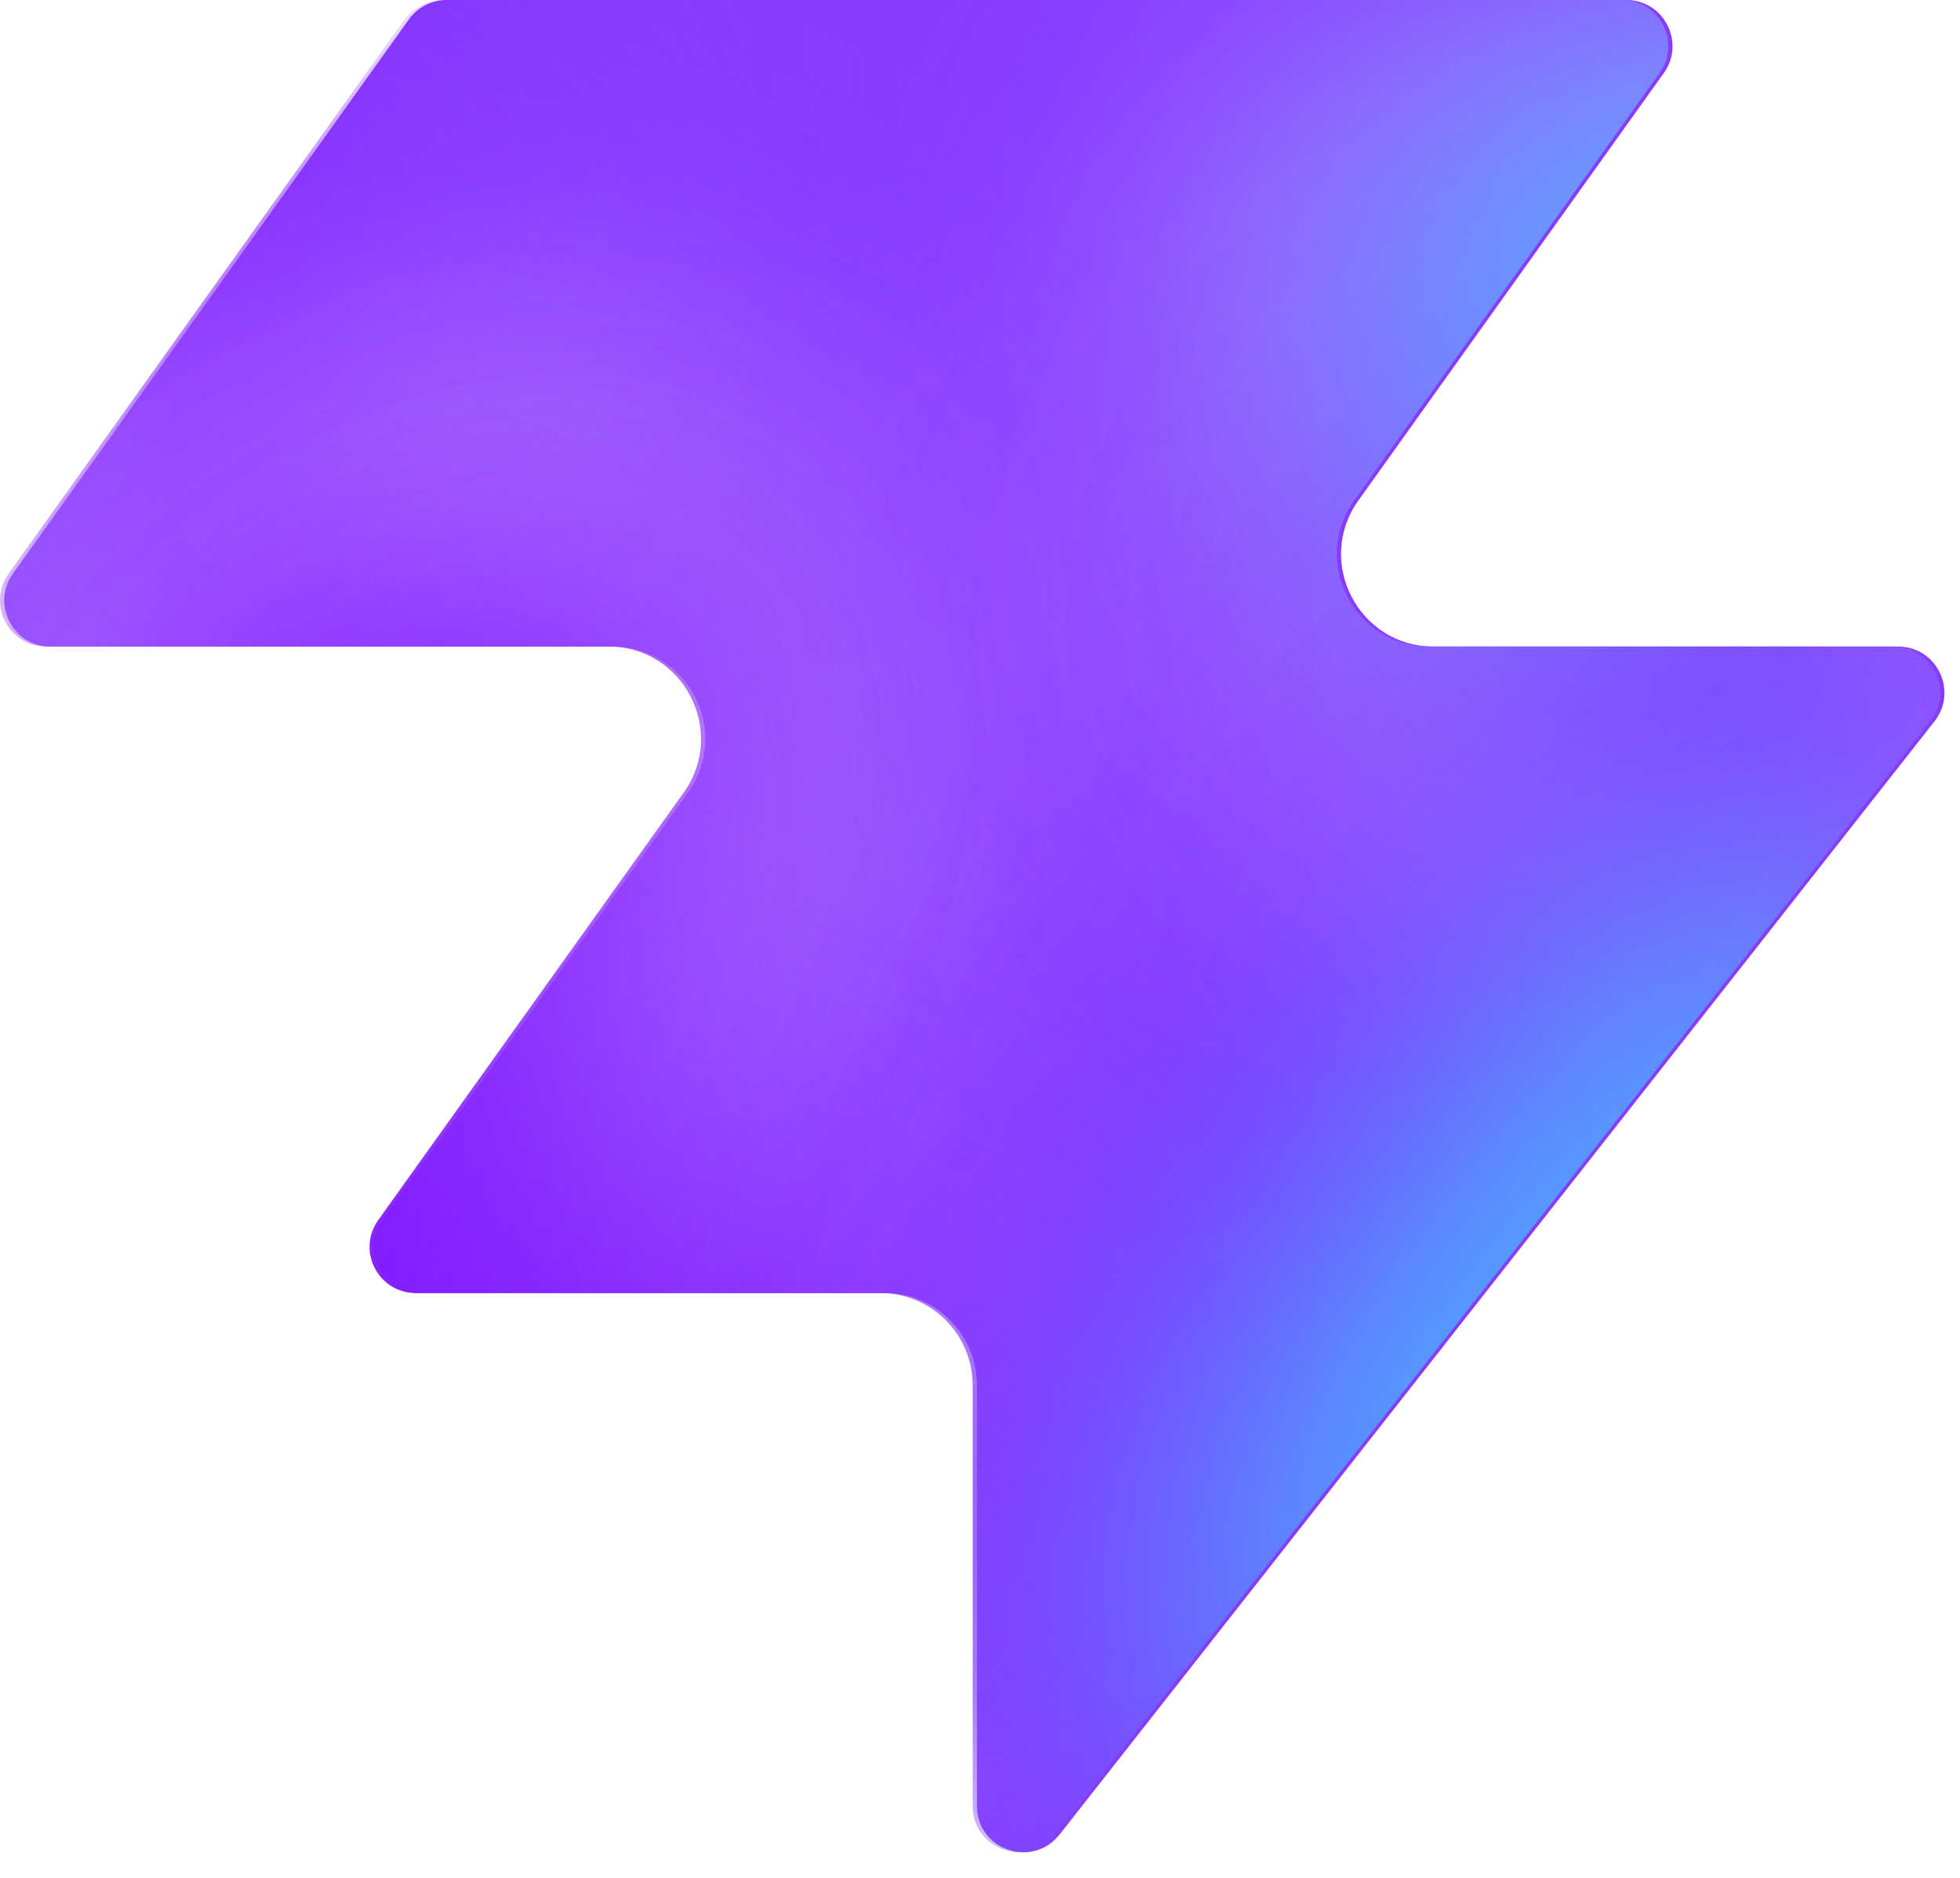
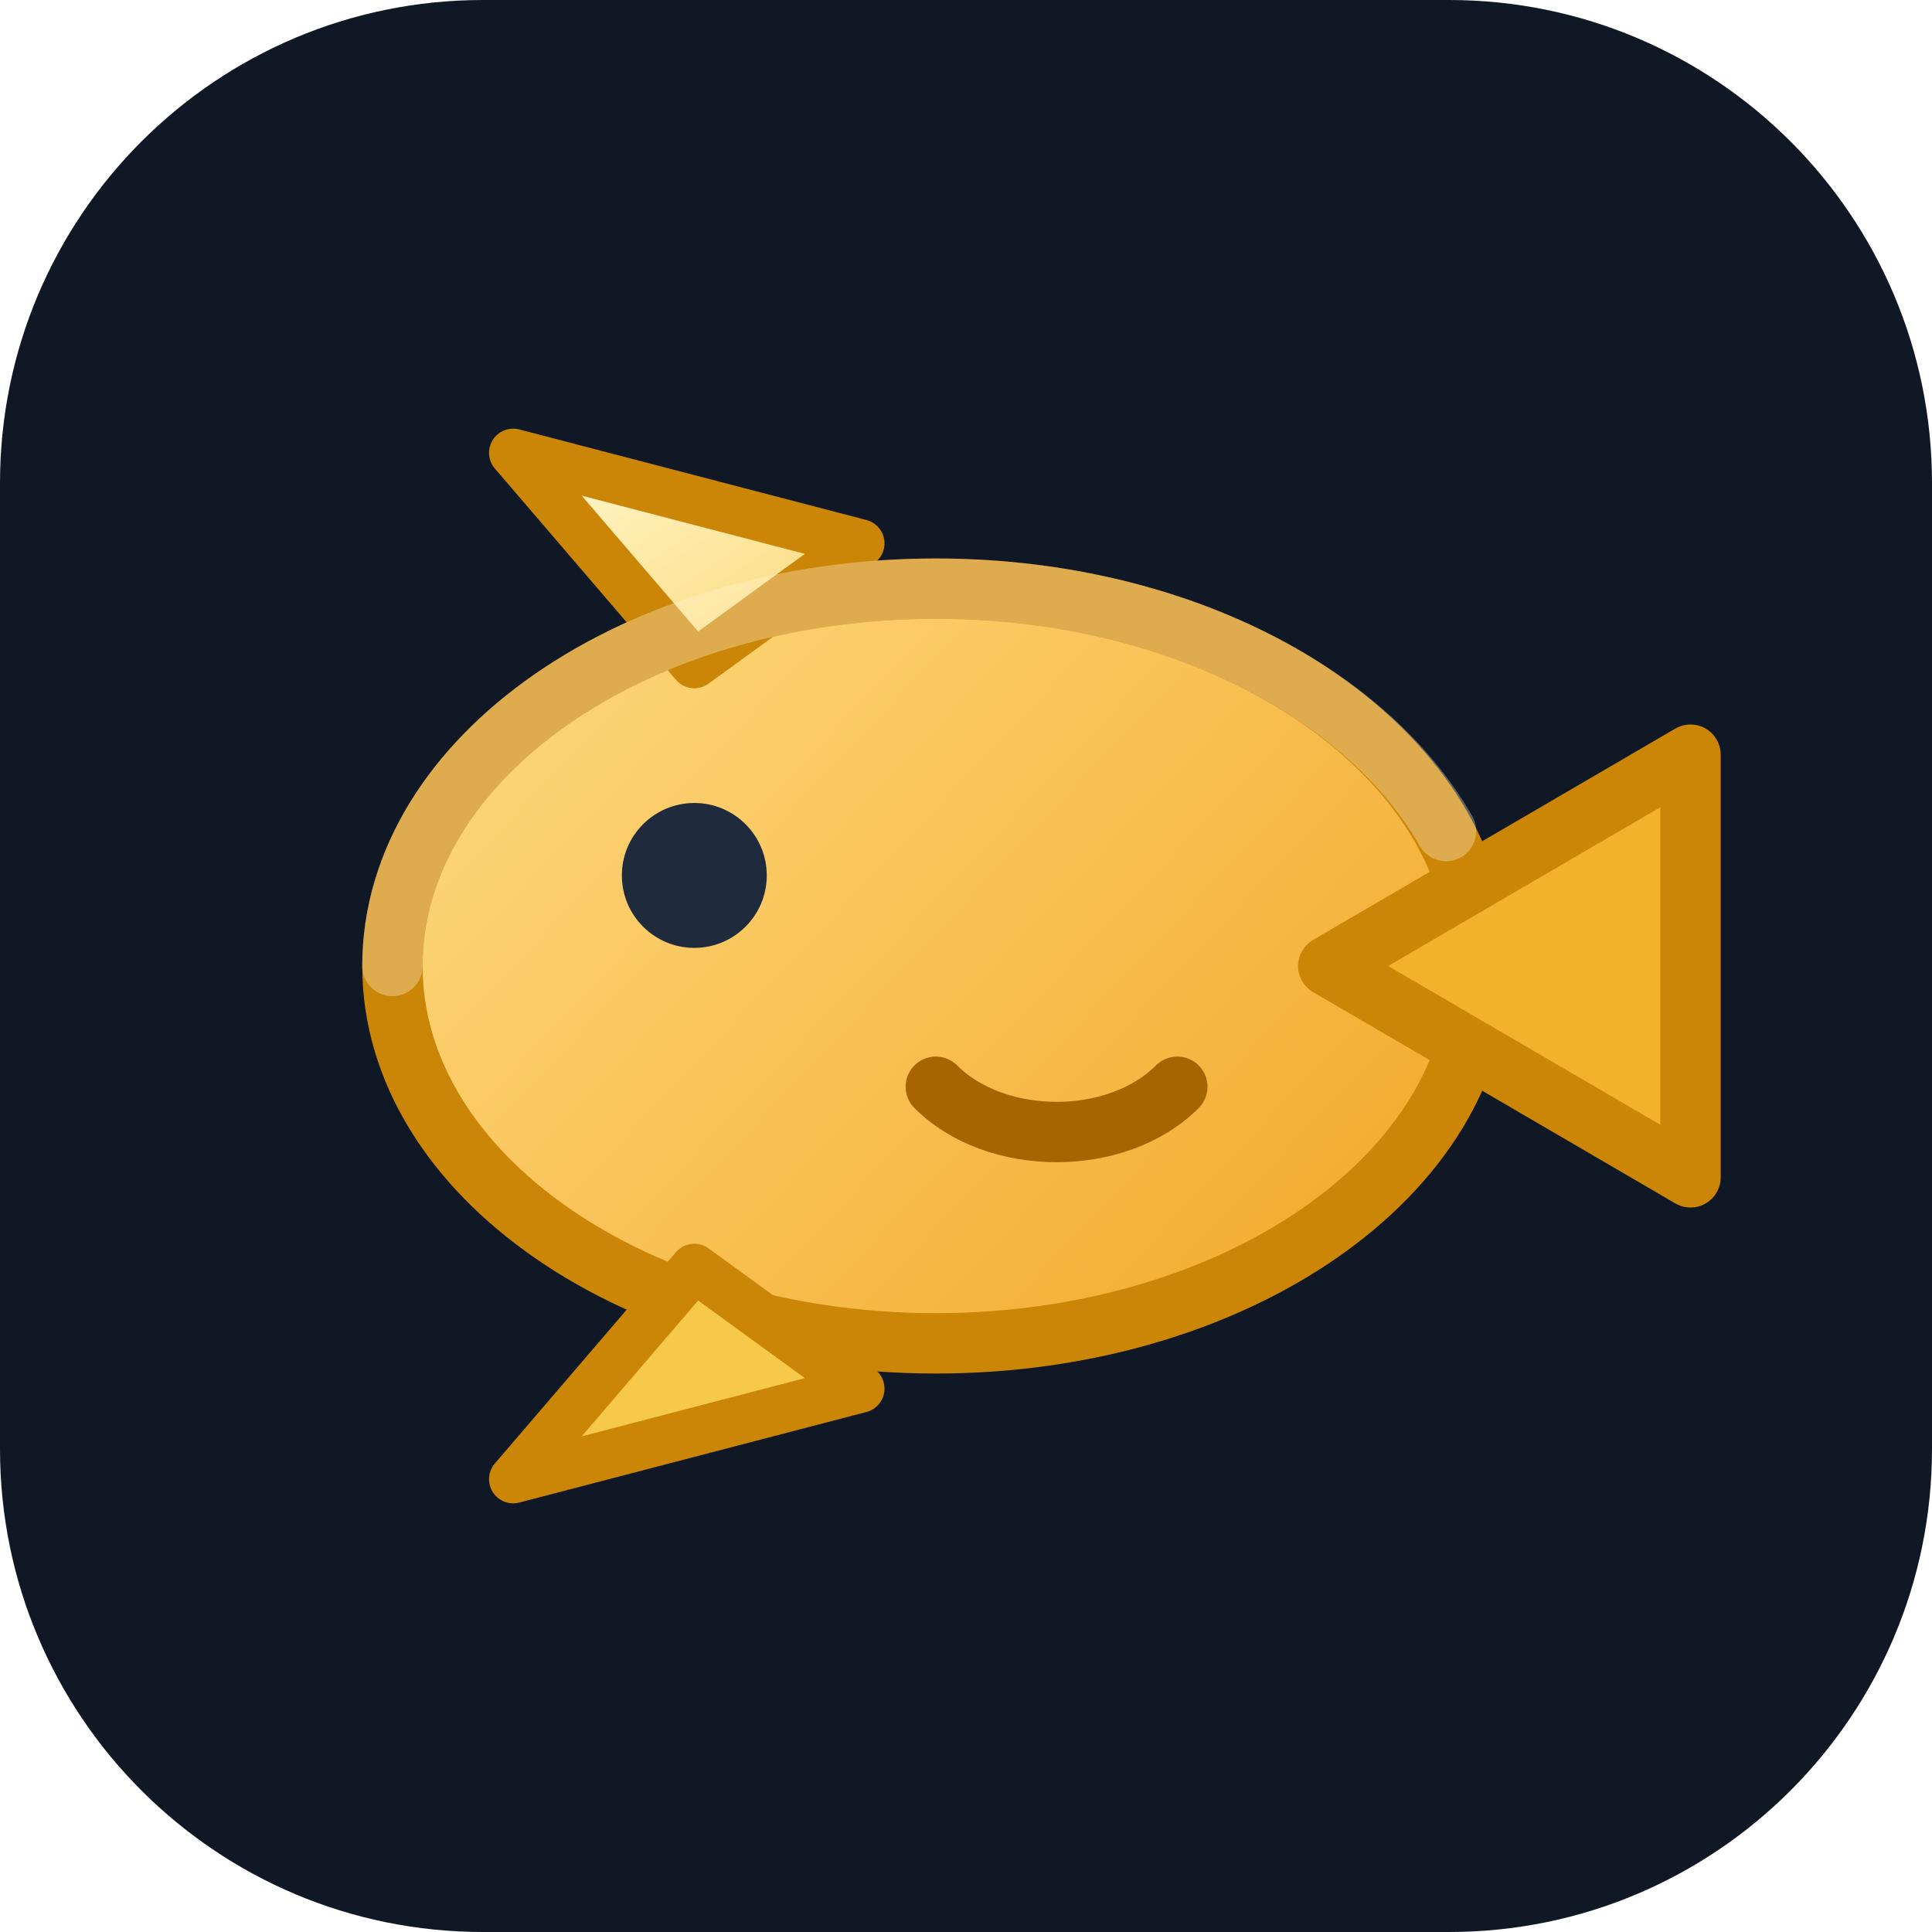
- <svg xmlns="http://www.w3.org/2000/svg" width="48" height="46" fill="none" viewBox="0 0 48 46">
-   <path fill="#863bff" d="M25.946 44.938c-.664.845-2.021.375-2.021-.698V33.937a2.26 2.26 0 0 0-2.262-2.262H10.287c-.92 0-1.456-1.04-.92-1.788l7.48-10.471c1.07-1.497 0-3.578-1.842-3.578H1.237c-.92 0-1.456-1.04-.92-1.788L10.013.474c.214-.297.556-.474.92-.474h28.894c.92 0 1.456 1.04.92 1.788l-7.48 10.471c-1.07 1.498 0 3.579 1.842 3.579h11.377c.943 0 1.473 1.088.89 1.83L25.947 44.94z" style="fill:#863bff;fill:color(display-p3 .525 .23 1);fill-opacity:1" />
-   <mask id="a" width="48" height="46" x="0" y="0" maskUnits="userSpaceOnUse" style="mask-type:alpha">
-     <path fill="#000" d="M25.842 44.938c-.664.844-2.021.375-2.021-.698V33.937a2.26 2.26 0 0 0-2.262-2.262H10.183c-.92 0-1.456-1.04-.92-1.788l7.48-10.471c1.07-1.498 0-3.579-1.842-3.579H1.133c-.92 0-1.456-1.04-.92-1.787L9.91.473c.214-.297.556-.474.92-.474h28.894c.92 0 1.456 1.04.92 1.788l-7.48 10.471c-1.07 1.498 0 3.578 1.842 3.578h11.377c.943 0 1.473 1.088.89 1.832L25.843 44.94z" style="fill:#000;fill-opacity:1" />
-   </mask>
-   <g mask="url(#a)">
-     <g filter="url(#b)">
-       <ellipse cx="5.508" cy="14.704" fill="#ede6ff" rx="5.508" ry="14.704" style="fill:#ede6ff;fill:color(display-p3 .927 .903 1);fill-opacity:1" transform="matrix(.00324 1 1 -.00324 -4.47 31.516)" />
-     </g>
-     <g filter="url(#c)">
-       <ellipse cx="10.399" cy="29.851" fill="#ede6ff" rx="10.399" ry="29.851" style="fill:#ede6ff;fill:color(display-p3 .927 .903 1);fill-opacity:1" transform="matrix(.00324 1 1 -.00324 -39.328 7.883)" />
-     </g>
-     <g filter="url(#d)">
-       <ellipse cx="5.508" cy="30.487" fill="#7e14ff" rx="5.508" ry="30.487" style="fill:#7e14ff;fill:color(display-p3 .492 .077 1);fill-opacity:1" transform="rotate(89.814 -25.913 -14.639)scale(1 -1)" />
-     </g>
-     <g filter="url(#e)">
-       <ellipse cx="5.508" cy="30.599" fill="#7e14ff" rx="5.508" ry="30.599" style="fill:#7e14ff;fill:color(display-p3 .492 .077 1);fill-opacity:1" transform="rotate(89.814 -32.644 -3.334)scale(1 -1)" />
-     </g>
-     <g filter="url(#f)">
-       <ellipse cx="5.508" cy="30.599" fill="#7e14ff" rx="5.508" ry="30.599" style="fill:#7e14ff;fill:color(display-p3 .492 .077 1);fill-opacity:1" transform="matrix(.00324 1 1 -.00324 -34.34 30.47)" />
-     </g>
-     <g filter="url(#g)">
-       <ellipse cx="14.072" cy="22.078" fill="#ede6ff" rx="14.072" ry="22.078" style="fill:#ede6ff;fill:color(display-p3 .927 .903 1);fill-opacity:1" transform="rotate(93.35 24.506 48.493)scale(-1 1)" />
-     </g>
-     <g filter="url(#h)">
-       <ellipse cx="3.47" cy="21.501" fill="#7e14ff" rx="3.47" ry="21.501" style="fill:#7e14ff;fill:color(display-p3 .492 .077 1);fill-opacity:1" transform="rotate(89.009 28.708 47.59)scale(-1 1)" />
-     </g>
-     <g filter="url(#i)">
-       <ellipse cx="3.47" cy="21.501" fill="#7e14ff" rx="3.47" ry="21.501" style="fill:#7e14ff;fill:color(display-p3 .492 .077 1);fill-opacity:1" transform="rotate(89.009 28.708 47.59)scale(-1 1)" />
-     </g>
-     <g filter="url(#j)">
-       <ellipse cx=".387" cy="8.972" fill="#7e14ff" rx="4.407" ry="29.108" style="fill:#7e14ff;fill:color(display-p3 .492 .077 1);fill-opacity:1" transform="rotate(39.51 .387 8.972)" />
-     </g>
-     <g filter="url(#k)">
-       <ellipse cx="47.523" cy="-6.092" fill="#7e14ff" rx="4.407" ry="29.108" style="fill:#7e14ff;fill:color(display-p3 .492 .077 1);fill-opacity:1" transform="rotate(37.892 47.523 -6.092)" />
-     </g>
-     <g filter="url(#l)">
-       <ellipse cx="41.412" cy="6.333" fill="#47bfff" rx="5.971" ry="9.665" style="fill:#47bfff;fill:color(display-p3 .28 .748 1);fill-opacity:1" transform="rotate(37.892 41.412 6.333)" />
-     </g>
-     <g filter="url(#m)">
-       <ellipse cx="-1.879" cy="38.332" fill="#7e14ff" rx="4.407" ry="29.108" style="fill:#7e14ff;fill:color(display-p3 .492 .077 1);fill-opacity:1" transform="rotate(37.892 -1.88 38.332)" />
-     </g>
-     <g filter="url(#n)">
-       <ellipse cx="-1.879" cy="38.332" fill="#7e14ff" rx="4.407" ry="29.108" style="fill:#7e14ff;fill:color(display-p3 .492 .077 1);fill-opacity:1" transform="rotate(37.892 -1.88 38.332)" />
-     </g>
-     <g filter="url(#o)">
-       <ellipse cx="35.651" cy="29.907" fill="#7e14ff" rx="4.407" ry="29.108" style="fill:#7e14ff;fill:color(display-p3 .492 .077 1);fill-opacity:1" transform="rotate(37.892 35.651 29.907)" />
-     </g>
-     <g filter="url(#p)">
-       <ellipse cx="38.418" cy="32.4" fill="#47bfff" rx="5.971" ry="15.297" style="fill:#47bfff;fill:color(display-p3 .28 .748 1);fill-opacity:1" transform="rotate(37.892 38.418 32.4)" />
-     </g>
-   </g>
+ <svg xmlns="http://www.w3.org/2000/svg" width="64" height="64" viewBox="0 0 64 64" fill="none">
  <defs>
-     <filter id="b" width="60.045" height="41.654" x="-19.77" y="16.149" color-interpolation-filters="sRGB" filterUnits="userSpaceOnUse">
-       <feFlood flood-opacity="0" result="BackgroundImageFix" />
-       <feBlend in="SourceGraphic" in2="BackgroundImageFix" result="shape" />
-       <feGaussianBlur result="effect1_foregroundBlur_2002_17158" stdDeviation="7.659" />
-     </filter>
-     <filter id="c" width="90.34" height="51.437" x="-54.613" y="-7.533" color-interpolation-filters="sRGB" filterUnits="userSpaceOnUse">
-       <feFlood flood-opacity="0" result="BackgroundImageFix" />
-       <feBlend in="SourceGraphic" in2="BackgroundImageFix" result="shape" />
-       <feGaussianBlur result="effect1_foregroundBlur_2002_17158" stdDeviation="7.659" />
-     </filter>
-     <filter id="d" width="79.355" height="29.4" x="-49.64" y="2.03" color-interpolation-filters="sRGB" filterUnits="userSpaceOnUse">
-       <feFlood flood-opacity="0" result="BackgroundImageFix" />
-       <feBlend in="SourceGraphic" in2="BackgroundImageFix" result="shape" />
-       <feGaussianBlur result="effect1_foregroundBlur_2002_17158" stdDeviation="4.596" />
-     </filter>
-     <filter id="e" width="79.579" height="29.4" x="-45.045" y="20.029" color-interpolation-filters="sRGB" filterUnits="userSpaceOnUse">
-       <feFlood flood-opacity="0" result="BackgroundImageFix" />
-       <feBlend in="SourceGraphic" in2="BackgroundImageFix" result="shape" />
-       <feGaussianBlur result="effect1_foregroundBlur_2002_17158" stdDeviation="4.596" />
-     </filter>
-     <filter id="f" width="79.579" height="29.4" x="-43.513" y="21.178" color-interpolation-filters="sRGB" filterUnits="userSpaceOnUse">
-       <feFlood flood-opacity="0" result="BackgroundImageFix" />
-       <feBlend in="SourceGraphic" in2="BackgroundImageFix" result="shape" />
-       <feGaussianBlur result="effect1_foregroundBlur_2002_17158" stdDeviation="4.596" />
-     </filter>
-     <filter id="g" width="74.749" height="58.852" x="15.756" y="-17.901" color-interpolation-filters="sRGB" filterUnits="userSpaceOnUse">
-       <feFlood flood-opacity="0" result="BackgroundImageFix" />
-       <feBlend in="SourceGraphic" in2="BackgroundImageFix" result="shape" />
-       <feGaussianBlur result="effect1_foregroundBlur_2002_17158" stdDeviation="7.659" />
-     </filter>
-     <filter id="h" width="61.377" height="25.362" x="23.548" y="2.284" color-interpolation-filters="sRGB" filterUnits="userSpaceOnUse">
-       <feFlood flood-opacity="0" result="BackgroundImageFix" />
-       <feBlend in="SourceGraphic" in2="BackgroundImageFix" result="shape" />
-       <feGaussianBlur result="effect1_foregroundBlur_2002_17158" stdDeviation="4.596" />
-     </filter>
-     <filter id="i" width="61.377" height="25.362" x="23.548" y="2.284" color-interpolation-filters="sRGB" filterUnits="userSpaceOnUse">
-       <feFlood flood-opacity="0" result="BackgroundImageFix" />
-       <feBlend in="SourceGraphic" in2="BackgroundImageFix" result="shape" />
-       <feGaussianBlur result="effect1_foregroundBlur_2002_17158" stdDeviation="4.596" />
-     </filter>
-     <filter id="j" width="56.045" height="63.649" x="-27.636" y="-22.853" color-interpolation-filters="sRGB" filterUnits="userSpaceOnUse">
-       <feFlood flood-opacity="0" result="BackgroundImageFix" />
-       <feBlend in="SourceGraphic" in2="BackgroundImageFix" result="shape" />
-       <feGaussianBlur result="effect1_foregroundBlur_2002_17158" stdDeviation="4.596" />
-     </filter>
-     <filter id="k" width="54.814" height="64.646" x="20.116" y="-38.415" color-interpolation-filters="sRGB" filterUnits="userSpaceOnUse">
-       <feFlood flood-opacity="0" result="BackgroundImageFix" />
-       <feBlend in="SourceGraphic" in2="BackgroundImageFix" result="shape" />
-       <feGaussianBlur result="effect1_foregroundBlur_2002_17158" stdDeviation="4.596" />
-     </filter>
-     <filter id="l" width="33.541" height="35.313" x="24.641" y="-11.323" color-interpolation-filters="sRGB" filterUnits="userSpaceOnUse">
-       <feFlood flood-opacity="0" result="BackgroundImageFix" />
-       <feBlend in="SourceGraphic" in2="BackgroundImageFix" result="shape" />
-       <feGaussianBlur result="effect1_foregroundBlur_2002_17158" stdDeviation="4.596" />
-     </filter>
-     <filter id="m" width="54.814" height="64.646" x="-29.286" y="6.009" color-interpolation-filters="sRGB" filterUnits="userSpaceOnUse">
-       <feFlood flood-opacity="0" result="BackgroundImageFix" />
-       <feBlend in="SourceGraphic" in2="BackgroundImageFix" result="shape" />
-       <feGaussianBlur result="effect1_foregroundBlur_2002_17158" stdDeviation="4.596" />
-     </filter>
-     <filter id="n" width="54.814" height="64.646" x="-29.286" y="6.009" color-interpolation-filters="sRGB" filterUnits="userSpaceOnUse">
-       <feFlood flood-opacity="0" result="BackgroundImageFix" />
-       <feBlend in="SourceGraphic" in2="BackgroundImageFix" result="shape" />
-       <feGaussianBlur result="effect1_foregroundBlur_2002_17158" stdDeviation="4.596" />
-     </filter>
-     <filter id="o" width="54.814" height="64.646" x="8.244" y="-2.416" color-interpolation-filters="sRGB" filterUnits="userSpaceOnUse">
-       <feFlood flood-opacity="0" result="BackgroundImageFix" />
-       <feBlend in="SourceGraphic" in2="BackgroundImageFix" result="shape" />
-       <feGaussianBlur result="effect1_foregroundBlur_2002_17158" stdDeviation="4.596" />
-     </filter>
-     <filter id="p" width="39.409" height="43.623" x="18.713" y="10.588" color-interpolation-filters="sRGB" filterUnits="userSpaceOnUse">
-       <feFlood flood-opacity="0" result="BackgroundImageFix" />
-       <feBlend in="SourceGraphic" in2="BackgroundImageFix" result="shape" />
-       <feGaussianBlur result="effect1_foregroundBlur_2002_17158" stdDeviation="4.596" />
-     </filter>
+     <linearGradient id="fish-body" x1="14" y1="14" x2="50" y2="48" gradientUnits="userSpaceOnUse">
+       <stop stop-color="#FFE08A" />
+       <stop offset="1" stop-color="#F2A11D" />
+     </linearGradient>
+     <linearGradient id="fish-fin" x1="20" y1="16" x2="28" y2="28" gradientUnits="userSpaceOnUse">
+       <stop stop-color="#FFF2BF" />
+       <stop offset="1" stop-color="#F7C94A" />
+     </linearGradient>
  </defs>
+   <rect width="64" height="64" rx="16" fill="#101826" />
+   <ellipse cx="31" cy="32" rx="18" ry="12.5" fill="url(#fish-body)" stroke="#CC8607" stroke-width="2" />
+   <path d="M44 32L56 25V39L44 32Z" fill="#F4B12C" stroke="#CC8607" stroke-width="2" stroke-linejoin="round" />
+   <path d="M23 22L17 15L28.5 18L23 22Z" fill="url(#fish-fin)" stroke="#CC8607" stroke-width="1.6" stroke-linejoin="round" />
+   <path d="M23 42L17 49L28.5 46L23 42Z" fill="url(#fish-fin)" stroke="#CC8607" stroke-width="1.6" stroke-linejoin="round" />
+   <circle cx="23" cy="29" r="2.4" fill="#1F2B3D" />
+   <path d="M31 36C33 38 37 38 39 36" stroke="#A76500" stroke-width="2" stroke-linecap="round" />
+   <path d="M13 32C13 25.096 21.059 19.5 31 19.5C38.668 19.5 45.215 22.834 47.9 27.528" stroke="#FFF4D0" stroke-opacity="0.35" stroke-width="2" stroke-linecap="round" />
</svg>
